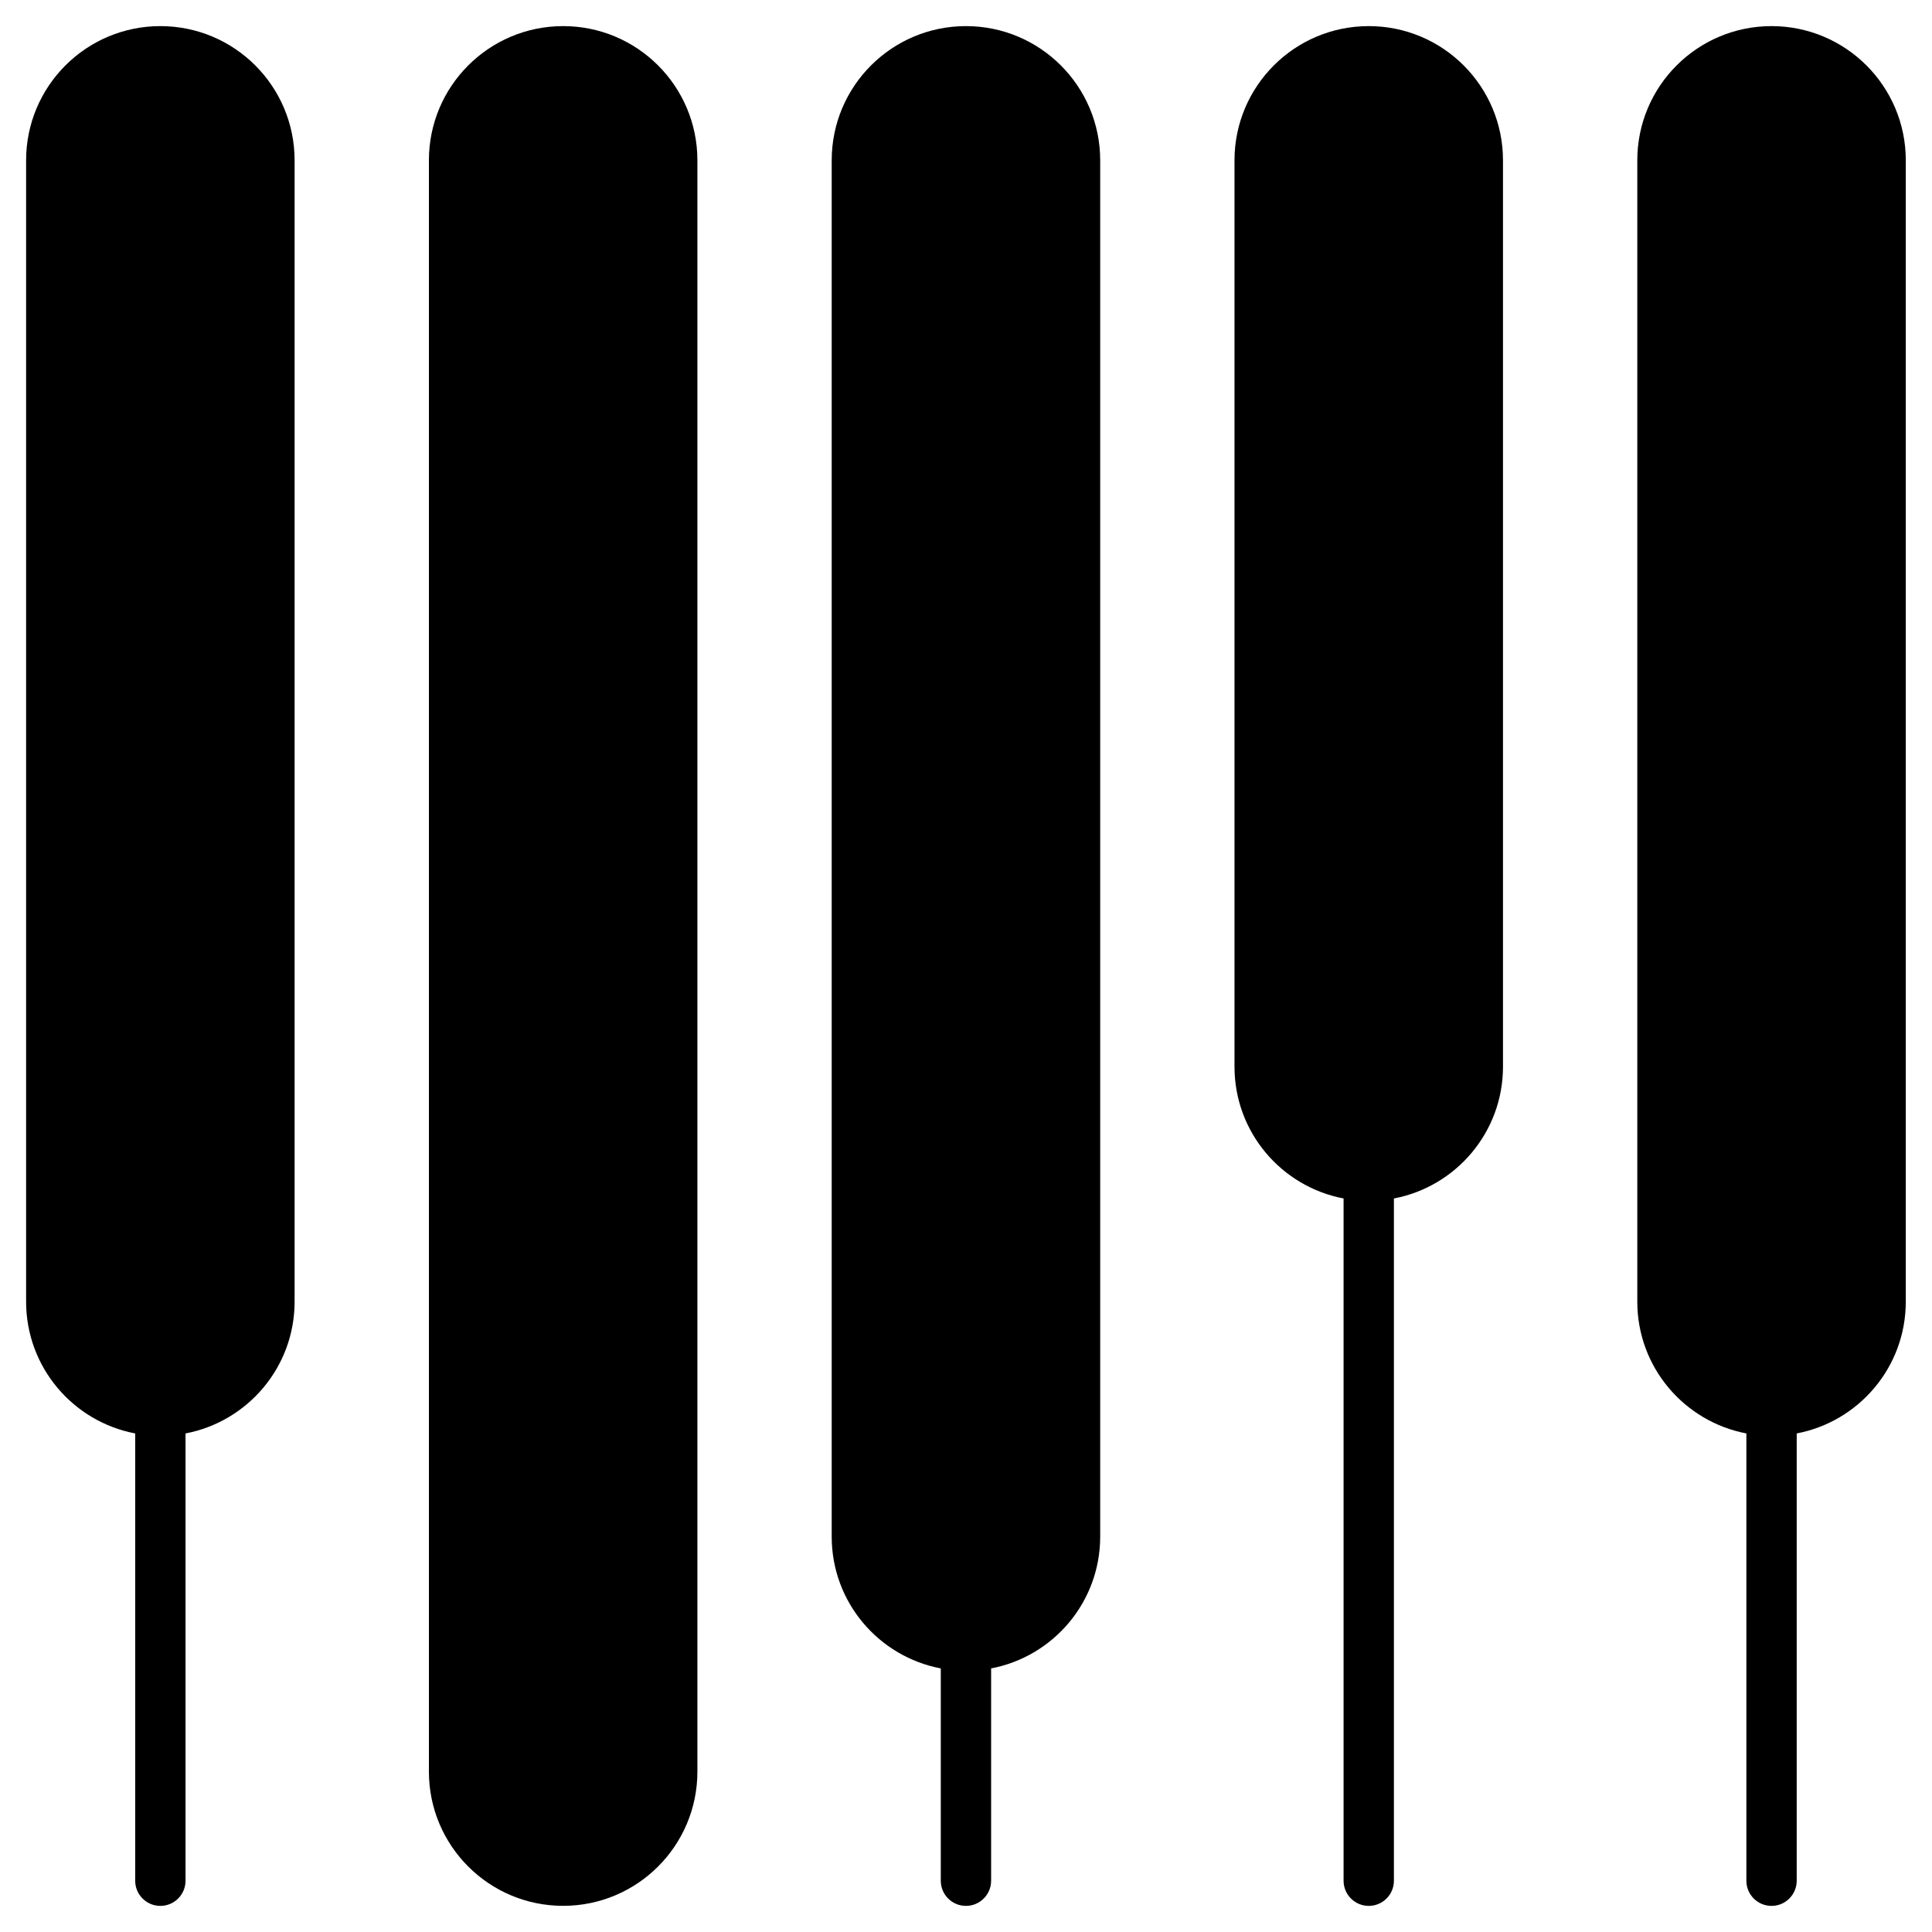
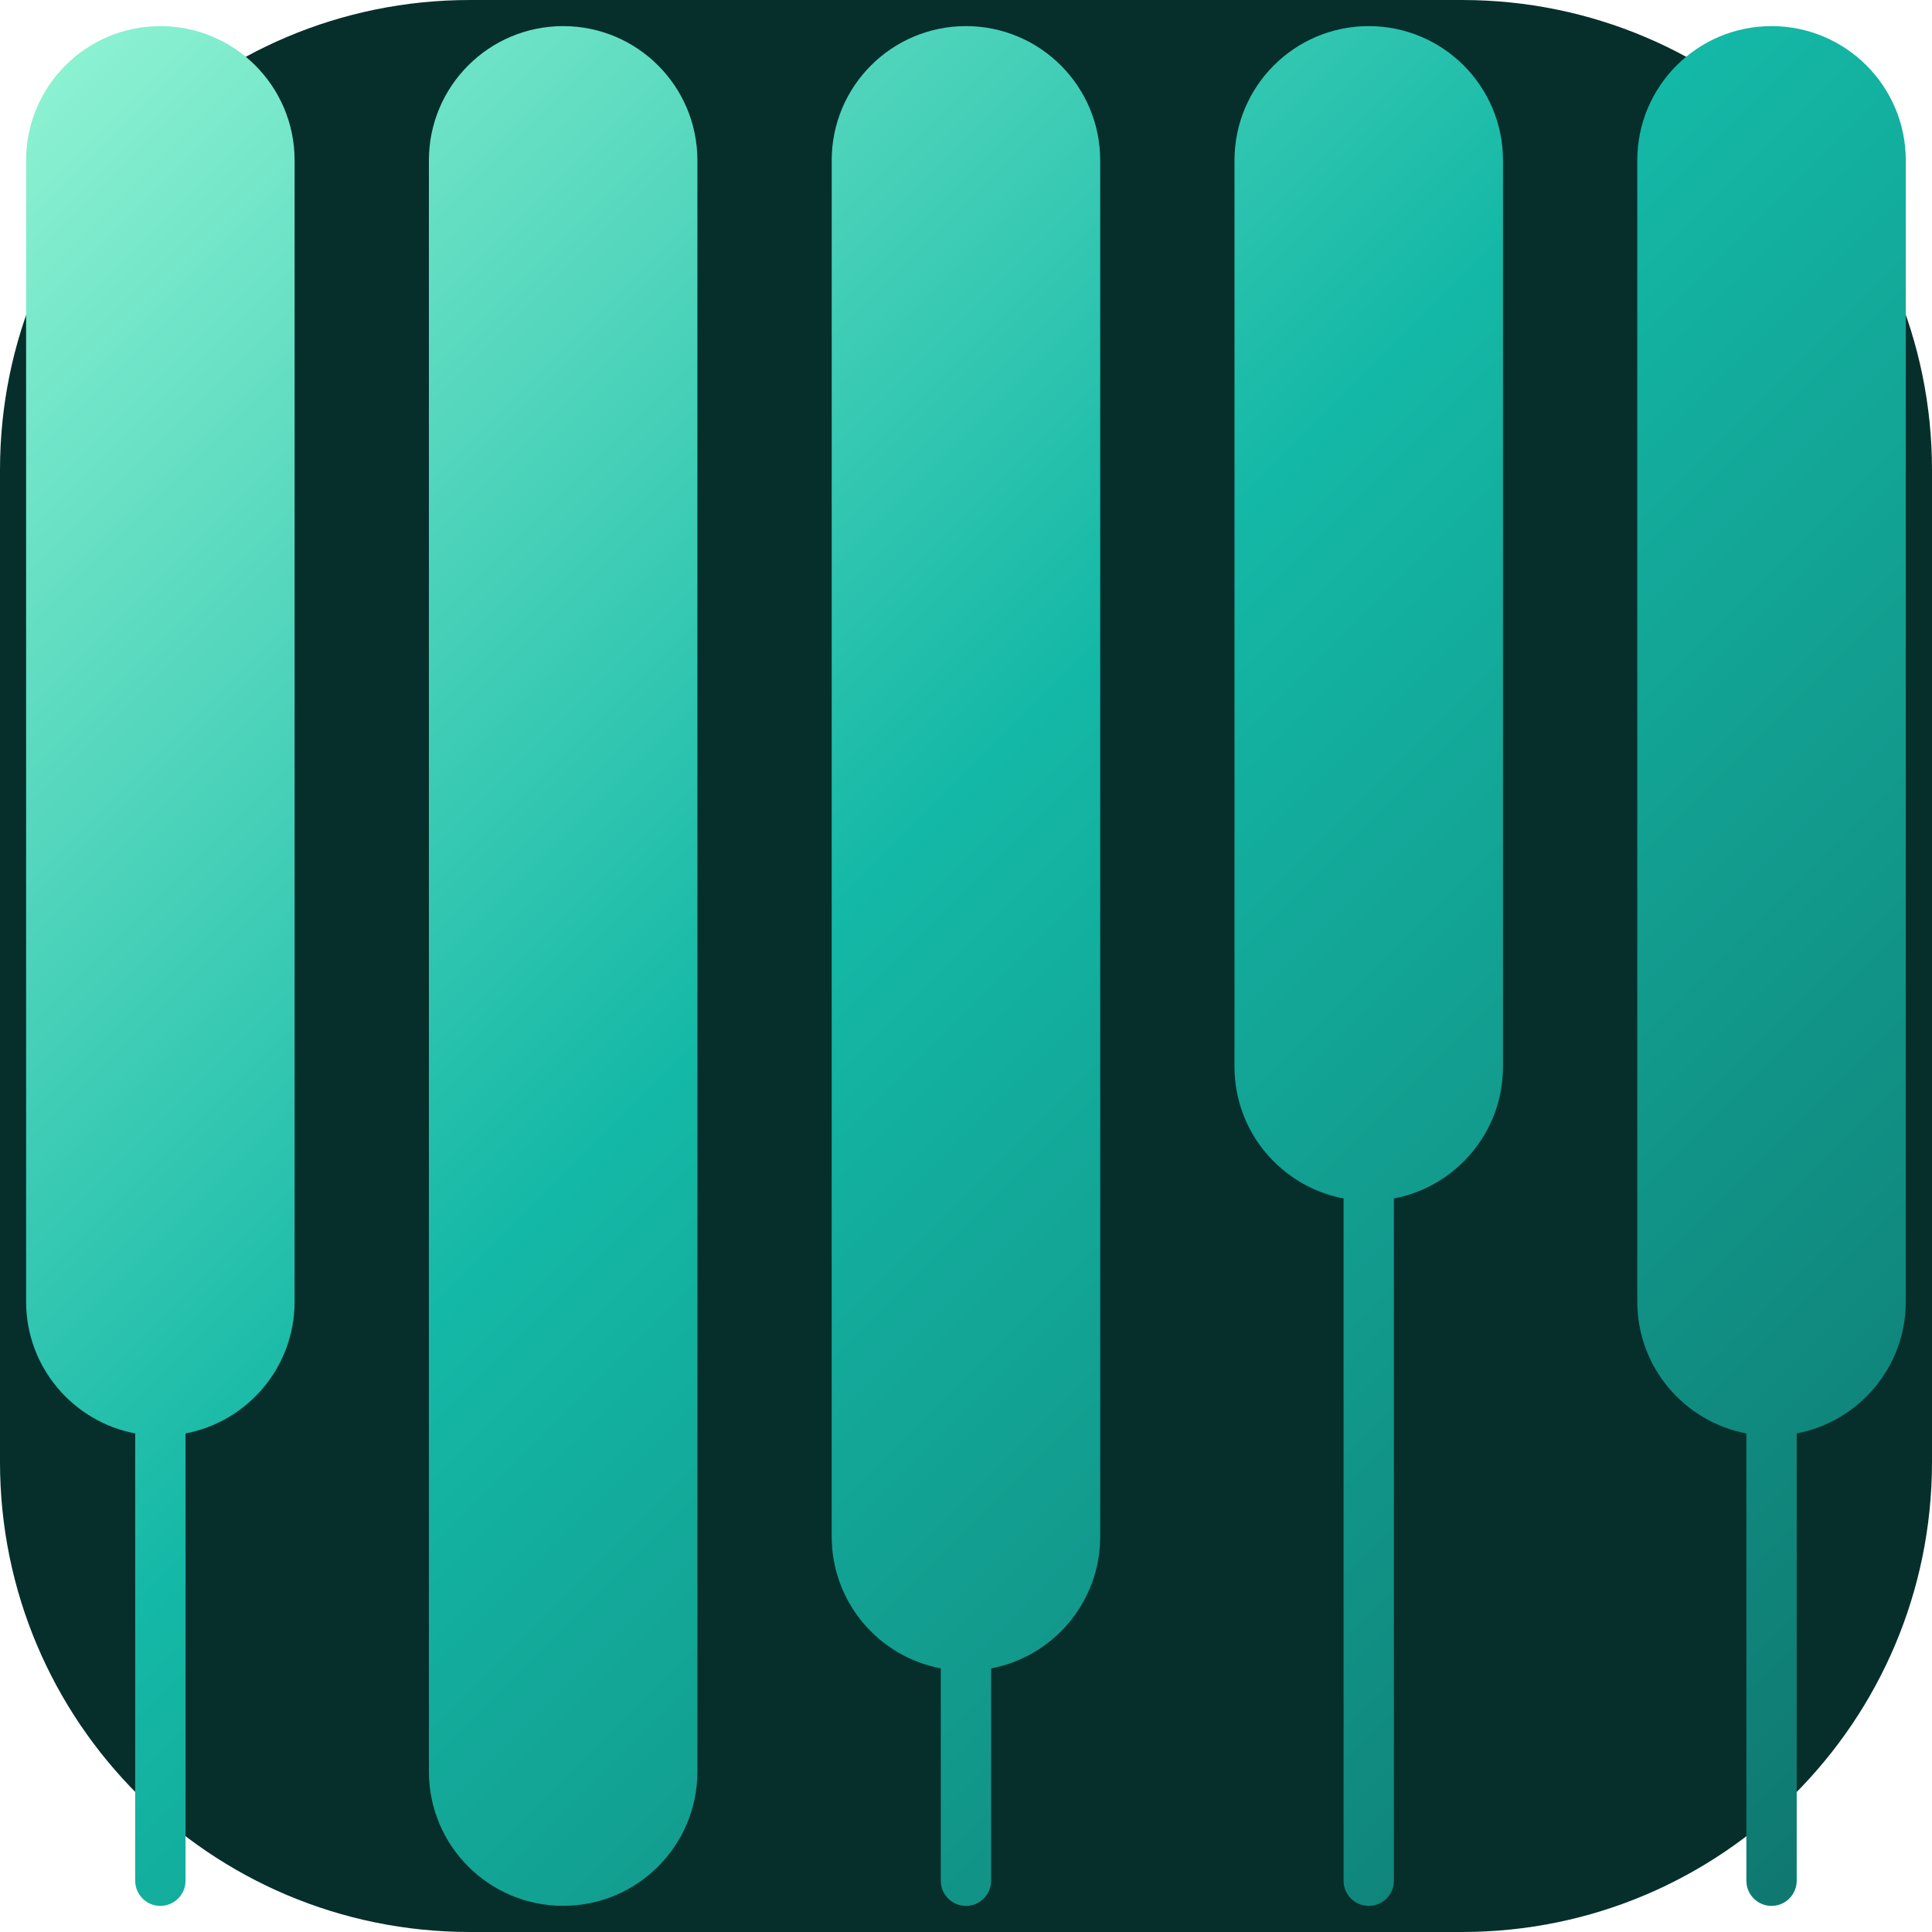
- <svg xmlns="http://www.w3.org/2000/svg" fill="none" height="37" viewBox="0 0 37 37" width="37">
-   <path d="m3.071.5c1.42 0 2.571 1.151 2.571 2.571v21.857c0 1.255-.9 2.298-2.089 2.524v8.566c0 .266-.216.482-.482.482-.266 0-.482-.216-.482-.482v-8.566c-1.189-.226-2.089-1.268-2.089-2.524v-21.857c0-1.42 1.151-2.571 2.571-2.571zm7.714 0c1.42 0 2.571 1.151 2.571 2.571v30.857c0 1.42-1.151 2.571-2.571 2.571-1.42 0-2.571-1.151-2.571-2.571v-30.857c0-1.42 1.151-2.571 2.571-2.571zm7.714 0c1.42 0 2.571 1.151 2.571 2.571v26.357c0 1.255-.9 2.298-2.089 2.524v4.066c0 .266-.216.482-.482.482s-.482-.216-.482-.482v-4.066c-1.19-.226-2.089-1.268-2.089-2.524v-26.357c0-1.42 1.151-2.571 2.571-2.571zm7.714 0c1.42 0 2.571 1.151 2.571 2.571v17.357c0 1.255-.9 2.298-2.089 2.524v13.066c0 .266-.216.482-.482.482s-.482-.216-.482-.482v-13.066c-1.189-.226-2.089-1.268-2.089-2.524v-17.357c0-1.42 1.151-2.571 2.571-2.571zm7.714 0c1.42 0 2.571 1.151 2.571 2.571v21.857c0 1.255-.9 2.298-2.089 2.524v8.566c0 .266-.216.482-.482.482-.266 0-.482-.216-.482-.482v-8.566c-1.189-.226-2.089-1.268-2.089-2.524v-21.857c0-1.42 1.151-2.571 2.571-2.571z" fill="#000" />
+ <svg xmlns="http://www.w3.org/2000/svg" fill="none" height="37" viewBox="0 0 37 37" width="37" role="img" aria-labelledby="title desc">
+   <defs>
+     <linearGradient id="fizzy-bars" x1="1" y1="1" x2="36" y2="36" gradientUnits="userSpaceOnUse">
+       <stop offset="0" stop-color="#8DF2D2" />
+       <stop offset="0.45" stop-color="#14B8A6" />
+       <stop offset="1" stop-color="#0F766E" />
+     </linearGradient>
+   </defs>
+   <rect width="37" height="37" rx="9" fill="#062F2C" />
+   <path d="m3.071.5c1.42 0 2.571 1.151 2.571 2.571v21.857c0 1.255-.9 2.298-2.089 2.524v8.566c0 .266-.216.482-.482.482-.266 0-.482-.216-.482-.482v-8.566c-1.189-.226-2.089-1.268-2.089-2.524v-21.857c0-1.42 1.151-2.571 2.571-2.571zm7.714 0c1.42 0 2.571 1.151 2.571 2.571v30.857c0 1.42-1.151 2.571-2.571 2.571-1.42 0-2.571-1.151-2.571-2.571v-30.857c0-1.42 1.151-2.571 2.571-2.571zm7.714 0c1.42 0 2.571 1.151 2.571 2.571v26.357c0 1.255-.9 2.298-2.089 2.524v4.066c0 .266-.216.482-.482.482s-.482-.216-.482-.482v-4.066c-1.19-.226-2.089-1.268-2.089-2.524v-26.357c0-1.42 1.151-2.571 2.571-2.571zm7.714 0c1.42 0 2.571 1.151 2.571 2.571v17.357c0 1.255-.9 2.298-2.089 2.524v13.066c0 .266-.216.482-.482.482s-.482-.216-.482-.482v-13.066c-1.189-.226-2.089-1.268-2.089-2.524v-17.357c0-1.42 1.151-2.571 2.571-2.571zm7.714 0c1.42 0 2.571 1.151 2.571 2.571v21.857c0 1.255-.9 2.298-2.089 2.524v8.566c0 .266-.216.482-.482.482-.266 0-.482-.216-.482-.482v-8.566c-1.189-.226-2.089-1.268-2.089-2.524v-21.857c0-1.42 1.151-2.571 2.571-2.571z" fill="url(#fizzy-bars)" />
</svg>
